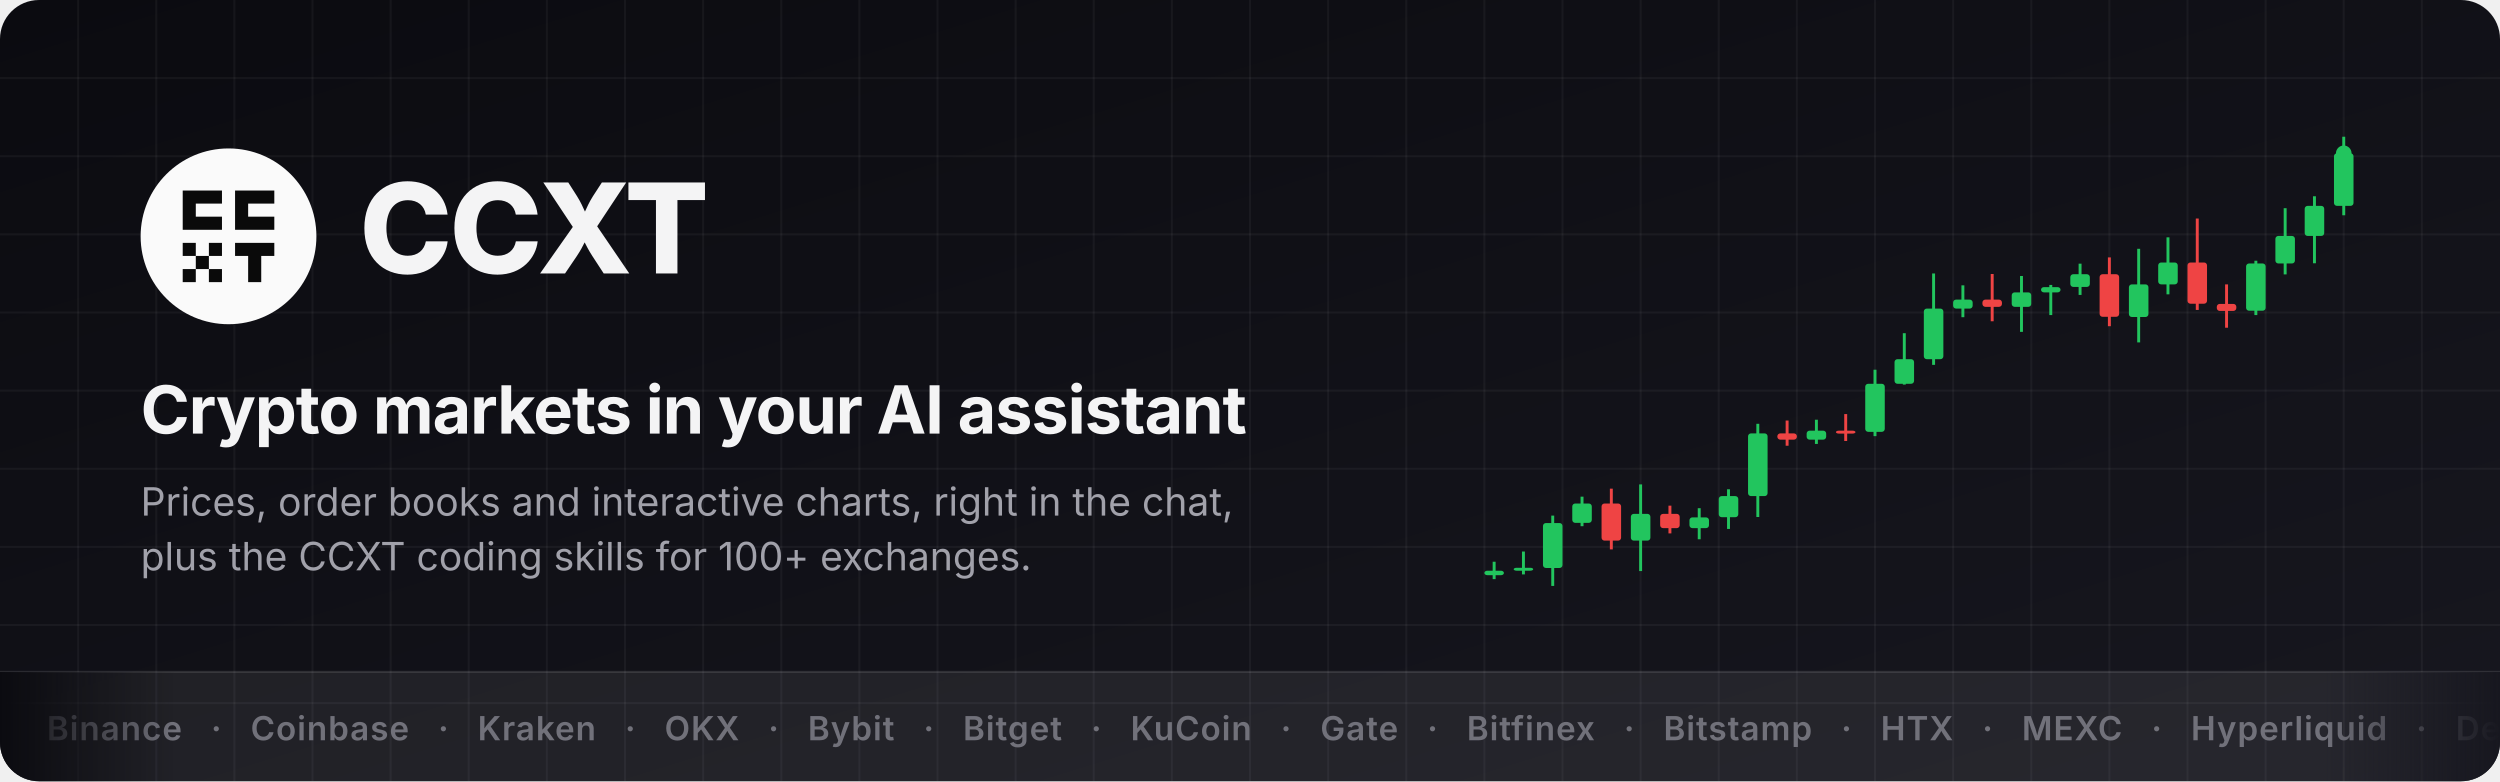
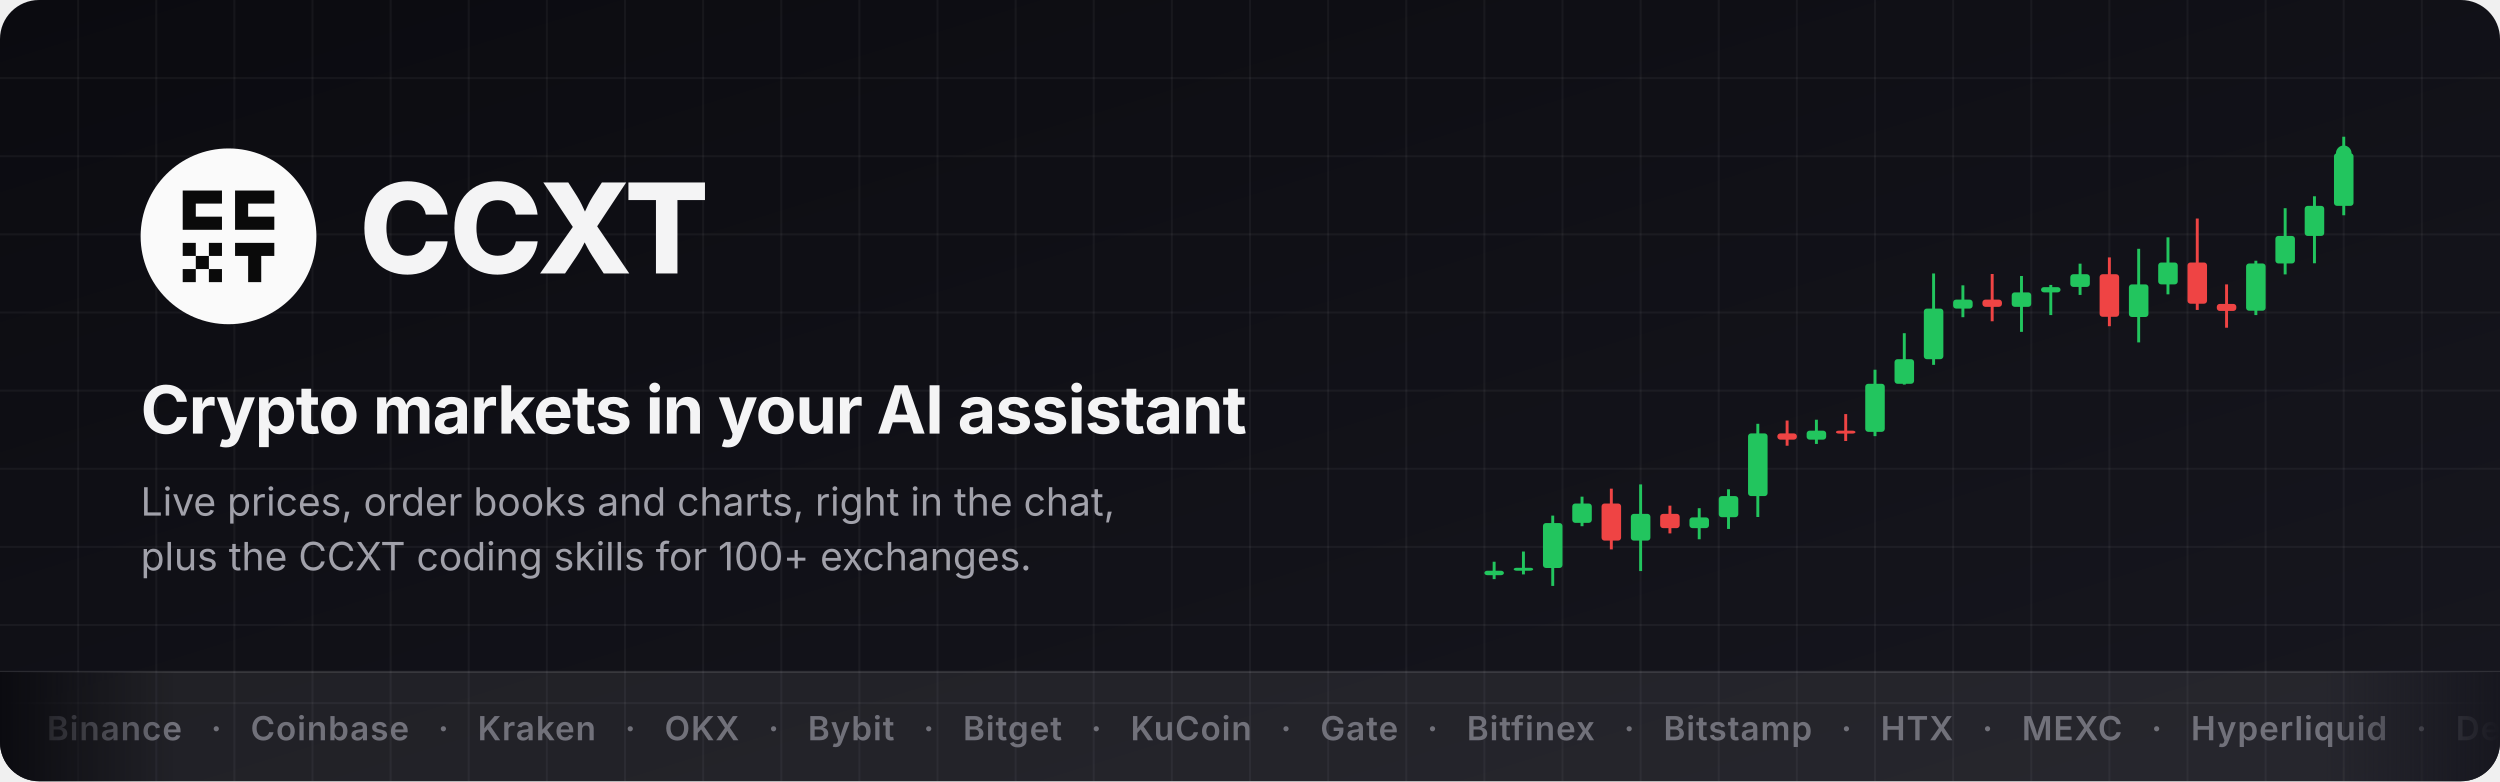
<svg xmlns="http://www.w3.org/2000/svg" width="1280" height="400" viewBox="0 0 1280 400" role="img" aria-label="CCXT for AI assistants">
  <style>
  .c { transform-box: fill-box; transform-origin: center bottom; animation: grow 9.0s ease-out infinite both; }
  @keyframes grow { 0% { opacity: 0; transform: scaleY(0.2); } 4% { opacity: 1; transform: scaleY(1); } 88% { opacity: 1; transform: scaleY(1); } 96%,100% { opacity: 0; transform: scaleY(1); } }
  .dot { animation: pulse 1.6s ease-in-out infinite; transform-box: fill-box; transform-origin: center; }
  @keyframes pulse { 0%,100% { opacity: .35; transform: scale(1); } 50% { opacity: 1; transform: scale(1.6); } }
  .tape { animation: scroll 40s linear infinite; }
  @keyframes scroll { from { transform: translateX(0); } to { transform: translateX(-50%); } }
  .fade { animation: in .8s ease-out both; }
  @keyframes in { from { opacity: 0; transform: translateY(8px); } to { opacity: 1; transform: none; } }
  @media (prefers-reduced-motion: reduce) { .c, .dot, .tape, .fade { animation: none; } }
</style>
  <defs>
    <linearGradient id="bg" x1="0" y1="0" x2="1" y2="1">
      <stop offset="0" stop-color="#0b0b10" />
      <stop offset="1" stop-color="#17171f" />
    </linearGradient>
    <linearGradient id="fadeR" x1="0" x2="1">
      <stop offset="0" stop-color="#17171f" stop-opacity="0" />
      <stop offset="1" stop-color="#17171f" />
    </linearGradient>
    <linearGradient id="fadeL" x1="0" x2="1">
      <stop offset="0" stop-color="#0b0b10" />
      <stop offset="1" stop-color="#0b0b10" stop-opacity="0" />
    </linearGradient>
    <clipPath id="clip">
      <rect width="1280" height="400" rx="20" />
    </clipPath>
  </defs>
  <g clip-path="url(#clip)">
    <rect width="1280" height="400" fill="url(#bg)" />
    <g stroke="#ffffff" stroke-opacity="0.045" stroke-width="1">
      <line x1="0" y1="40" x2="1280" y2="40" />
      <line x1="0" y1="80" x2="1280" y2="80" />
      <line x1="0" y1="120" x2="1280" y2="120" />
      <line x1="0" y1="160" x2="1280" y2="160" />
      <line x1="0" y1="200" x2="1280" y2="200" />
      <line x1="0" y1="240" x2="1280" y2="240" />
      <line x1="0" y1="280" x2="1280" y2="280" />
      <line x1="0" y1="320" x2="1280" y2="320" />
      <line x1="0" y1="360" x2="1280" y2="360" />
      <line x1="40" y1="0" x2="40" y2="400" />
      <line x1="80" y1="0" x2="80" y2="400" />
      <line x1="120" y1="0" x2="120" y2="400" />
      <line x1="160" y1="0" x2="160" y2="400" />
      <line x1="200" y1="0" x2="200" y2="400" />
      <line x1="240" y1="0" x2="240" y2="400" />
      <line x1="280" y1="0" x2="280" y2="400" />
      <line x1="320" y1="0" x2="320" y2="400" />
      <line x1="360" y1="0" x2="360" y2="400" />
      <line x1="400" y1="0" x2="400" y2="400" />
      <line x1="440" y1="0" x2="440" y2="400" />
      <line x1="480" y1="0" x2="480" y2="400" />
      <line x1="520" y1="0" x2="520" y2="400" />
      <line x1="560" y1="0" x2="560" y2="400" />
      <line x1="600" y1="0" x2="600" y2="400" />
      <line x1="640" y1="0" x2="640" y2="400" />
      <line x1="680" y1="0" x2="680" y2="400" />
      <line x1="720" y1="0" x2="720" y2="400" />
      <line x1="760" y1="0" x2="760" y2="400" />
      <line x1="800" y1="0" x2="800" y2="400" />
      <line x1="840" y1="0" x2="840" y2="400" />
      <line x1="880" y1="0" x2="880" y2="400" />
      <line x1="920" y1="0" x2="920" y2="400" />
      <line x1="960" y1="0" x2="960" y2="400" />
      <line x1="1000" y1="0" x2="1000" y2="400" />
      <line x1="1040" y1="0" x2="1040" y2="400" />
      <line x1="1080" y1="0" x2="1080" y2="400" />
      <line x1="1120" y1="0" x2="1120" y2="400" />
      <line x1="1160" y1="0" x2="1160" y2="400" />
      <line x1="1200" y1="0" x2="1200" y2="400" />
      <line x1="1240" y1="0" x2="1240" y2="400" />
    </g>
    <g class="fade">
      <g transform="translate(72 76) scale(1.0)">
        <circle fill="#fafafa" cx="45" cy="45" r="45" />
        <g fill="#0a0a0a" transform="translate(45 45) scale(0.67) translate(-45 -45)">
          <path d="M10 10h30v10H20v10h20v10H10z" />
          <path d="M50 10h30v10H60v10h20v10H50z" />
          <rect x="10" y="50" width="10" height="10" />
          <rect x="30" y="50" width="10" height="10" />
          <rect x="20" y="60" width="10" height="10" />
          <rect x="10" y="70" width="10" height="10" />
          <rect x="30" y="70" width="10" height="10" />
          <path d="M50 50h30v10H70v20h-10V60H50z" />
        </g>
      </g>
      <text x="184" y="140" font-family="-apple-system,BlinkMacSystemFont,'Segoe UI',Inter,Roboto,Helvetica,Arial,sans-serif" font-size="64" font-weight="800" fill="#f4f4f5" letter-spacing="-1.5">CCXT</text>
      <text x="72" y="222" font-family="-apple-system,BlinkMacSystemFont,'Segoe UI',Inter,Roboto,Helvetica,Arial,sans-serif" font-size="34" font-weight="700" fill="#f4f4f5" letter-spacing="-0.5">Crypto markets in your AI assistant</text>
-       <text x="72" y="264" font-family="-apple-system,BlinkMacSystemFont,'Segoe UI',Inter,Roboto,Helvetica,Arial,sans-serif" font-size="20" fill="#a1a1aa">Prices, order books and interactive charts, right in the chat,</text>
+       <text x="72" y="264" font-family="-apple-system,BlinkMacSystemFont,'Segoe UI',Inter,Roboto,Helvetica,Arial,sans-serif" font-size="20" fill="#a1a1aa">Live prices, order books and charts, right in the chat,</text>
      <text x="72" y="292" font-family="-apple-system,BlinkMacSystemFont,'Segoe UI',Inter,Roboto,Helvetica,Arial,sans-serif" font-size="20" fill="#a1a1aa">plus the CCXT coding skills for 100+ exchanges.</text>
    </g>
    <g>
      <g class="c" style="animation-delay:0.0s">
        <line x1="765" y1="287.6" x2="765" y2="296.5" stroke="#22c55e" stroke-width="1.5" />
        <rect x="760" y="292.2" width="10" height="2.3" rx="1.5" fill="#22c55e" />
      </g>
      <g class="c" style="animation-delay:0.12s">
        <line x1="780" y1="282.4" x2="780" y2="294.1" stroke="#22c55e" stroke-width="1.5" />
        <rect x="775" y="290.7" width="10" height="1.5" rx="1.5" fill="#22c55e" />
      </g>
      <g class="c" style="animation-delay:0.24s">
        <line x1="795" y1="264.0" x2="795" y2="300.0" stroke="#22c55e" stroke-width="1.5" />
        <rect x="790" y="267.8" width="10" height="23.0" rx="1.5" fill="#22c55e" />
      </g>
      <g class="c" style="animation-delay:0.36s">
        <line x1="810" y1="254.3" x2="810" y2="269.4" stroke="#22c55e" stroke-width="1.5" />
        <rect x="805" y="257.8" width="10" height="9.9" rx="1.5" fill="#22c55e" />
      </g>
      <g class="c" style="animation-delay:0.48s">
        <line x1="825" y1="250.2" x2="825" y2="281.3" stroke="#ef4444" stroke-width="1.5" />
        <rect x="820" y="257.8" width="10" height="19.0" rx="1.5" fill="#ef4444" />
      </g>
      <g class="c" style="animation-delay:0.6s">
        <line x1="840" y1="248.0" x2="840" y2="292.4" stroke="#22c55e" stroke-width="1.5" />
        <rect x="835" y="263.1" width="10" height="13.7" rx="1.5" fill="#22c55e" />
      </g>
      <g class="c" style="animation-delay:0.72s">
        <line x1="855" y1="258.9" x2="855" y2="273.1" stroke="#ef4444" stroke-width="1.5" />
        <rect x="850" y="263.1" width="10" height="7.3" rx="1.5" fill="#ef4444" />
      </g>
      <g class="c" style="animation-delay:0.84s">
        <line x1="870" y1="260.2" x2="870" y2="276.1" stroke="#22c55e" stroke-width="1.5" />
        <rect x="865" y="264.9" width="10" height="5.5" rx="1.5" fill="#22c55e" />
      </g>
      <g class="c" style="animation-delay:0.96s">
        <line x1="885" y1="250.5" x2="885" y2="270.8" stroke="#22c55e" stroke-width="1.5" />
        <rect x="880" y="254.0" width="10" height="10.8" rx="1.5" fill="#22c55e" />
      </g>
      <g class="c" style="animation-delay:1.08s">
        <line x1="900" y1="217.0" x2="900" y2="264.7" stroke="#22c55e" stroke-width="1.5" />
        <rect x="895" y="221.9" width="10" height="32.1" rx="1.5" fill="#22c55e" />
      </g>
      <g class="c" style="animation-delay:1.2s">
        <line x1="915" y1="215.3" x2="915" y2="228.2" stroke="#ef4444" stroke-width="1.5" />
        <rect x="910" y="221.9" width="10" height="3.2" rx="1.5" fill="#ef4444" />
      </g>
      <g class="c" style="animation-delay:1.32s">
        <line x1="930" y1="214.9" x2="930" y2="227.3" stroke="#22c55e" stroke-width="1.5" />
        <rect x="925" y="220.5" width="10" height="4.6" rx="1.5" fill="#22c55e" />
      </g>
      <g class="c" style="animation-delay:1.44s">
        <line x1="945" y1="212.0" x2="945" y2="225.8" stroke="#ef4444" stroke-width="1.5" />
        <rect x="940" y="220.5" width="10" height="1.5" rx="1.5" fill="#ef4444" />
      </g>
      <g class="c" style="animation-delay:1.56s">
        <line x1="960" y1="189.3" x2="960" y2="223.3" stroke="#22c55e" stroke-width="1.5" />
        <rect x="955" y="196.5" width="10" height="24.6" rx="1.5" fill="#22c55e" />
      </g>
      <g class="c" style="animation-delay:1.68s">
        <line x1="975" y1="170.6" x2="975" y2="196.9" stroke="#22c55e" stroke-width="1.5" />
        <rect x="970" y="183.9" width="10" height="12.6" rx="1.5" fill="#22c55e" />
      </g>
      <g class="c" style="animation-delay:1.8s">
        <line x1="990" y1="140.0" x2="990" y2="186.8" stroke="#22c55e" stroke-width="1.5" />
        <rect x="985" y="158.0" width="10" height="25.9" rx="1.5" fill="#22c55e" />
      </g>
      <g class="c" style="animation-delay:1.92s">
        <line x1="1005" y1="146.1" x2="1005" y2="162.4" stroke="#22c55e" stroke-width="1.5" />
        <rect x="1000" y="153.4" width="10" height="4.6" rx="1.5" fill="#22c55e" />
      </g>
      <g class="c" style="animation-delay:2.04s">
        <line x1="1020" y1="140.3" x2="1020" y2="164.5" stroke="#ef4444" stroke-width="1.5" />
        <rect x="1015" y="153.4" width="10" height="3.7" rx="1.5" fill="#ef4444" />
      </g>
      <g class="c" style="animation-delay:2.16s">
        <line x1="1035" y1="141.3" x2="1035" y2="169.9" stroke="#22c55e" stroke-width="1.5" />
        <rect x="1030" y="149.7" width="10" height="7.4" rx="1.5" fill="#22c55e" />
      </g>
      <g class="c" style="animation-delay:2.28s">
        <line x1="1050" y1="145.9" x2="1050" y2="161.3" stroke="#22c55e" stroke-width="1.5" />
        <rect x="1045" y="147.0" width="10" height="2.7" rx="1.5" fill="#22c55e" />
      </g>
      <g class="c" style="animation-delay:2.4s">
        <line x1="1065" y1="135.0" x2="1065" y2="151.0" stroke="#22c55e" stroke-width="1.5" />
        <rect x="1060" y="140.4" width="10" height="6.5" rx="1.5" fill="#22c55e" />
      </g>
      <g class="c" style="animation-delay:2.52s">
        <line x1="1080" y1="131.8" x2="1080" y2="167.0" stroke="#ef4444" stroke-width="1.5" />
        <rect x="1075" y="140.4" width="10" height="21.8" rx="1.5" fill="#ef4444" />
      </g>
      <g class="c" style="animation-delay:2.64s">
        <line x1="1095" y1="127.4" x2="1095" y2="175.3" stroke="#22c55e" stroke-width="1.5" />
        <rect x="1090" y="145.6" width="10" height="16.7" rx="1.5" fill="#22c55e" />
      </g>
      <g class="c" style="animation-delay:2.76s">
        <line x1="1110" y1="121.5" x2="1110" y2="150.7" stroke="#22c55e" stroke-width="1.5" />
        <rect x="1105" y="134.4" width="10" height="11.2" rx="1.5" fill="#22c55e" />
      </g>
      <g class="c" style="animation-delay:2.88s">
        <line x1="1125" y1="111.9" x2="1125" y2="158.7" stroke="#ef4444" stroke-width="1.5" />
        <rect x="1120" y="134.4" width="10" height="21.1" rx="1.5" fill="#ef4444" />
      </g>
      <g class="c" style="animation-delay:3.0s">
        <line x1="1140" y1="145.6" x2="1140" y2="167.8" stroke="#ef4444" stroke-width="1.5" />
        <rect x="1135" y="155.6" width="10" height="3.6" rx="1.5" fill="#ef4444" />
      </g>
      <g class="c" style="animation-delay:3.12s">
        <line x1="1155" y1="133.5" x2="1155" y2="161.3" stroke="#22c55e" stroke-width="1.5" />
        <rect x="1150" y="134.9" width="10" height="24.2" rx="1.5" fill="#22c55e" />
      </g>
      <g class="c" style="animation-delay:3.24s">
        <line x1="1170" y1="106.6" x2="1170" y2="140.5" stroke="#22c55e" stroke-width="1.5" />
        <rect x="1165" y="120.8" width="10" height="14.1" rx="1.5" fill="#22c55e" />
      </g>
      <g class="c" style="animation-delay:3.36s">
        <line x1="1185" y1="100.5" x2="1185" y2="134.8" stroke="#22c55e" stroke-width="1.5" />
        <rect x="1180" y="105.4" width="10" height="15.4" rx="1.5" fill="#22c55e" />
      </g>
      <g class="c" style="animation-delay:3.48s">
        <line x1="1200" y1="70.0" x2="1200" y2="110.2" stroke="#22c55e" stroke-width="1.5" />
        <rect x="1195" y="78.5" width="10" height="26.9" rx="1.5" fill="#22c55e" />
      </g>
    </g>
    <circle class="dot" cx="1200" cy="78.5" r="4" fill="#22c55e" />
    <rect x="0" y="344" width="1280" height="56" fill="#ffffff" fill-opacity="0.07" />
    <line x1="0" y1="344" x2="1280" y2="344" stroke="#ffffff" stroke-opacity="0.12" />
    <g class="tape">
      <text x="24" y="379" font-family="-apple-system,BlinkMacSystemFont,'Segoe UI',Inter,Roboto,Helvetica,Arial,sans-serif" font-size="17" font-weight="600" fill="#71717a" letter-spacing="0.5" xml:space="preserve">Binance   ·   Coinbase   ·   Kraken   ·   OKX   ·   Bybit   ·   Bitget   ·   KuCoin   ·   Gate   ·   Bitfinex   ·   Bitstamp   ·   HTX   ·   MEXC   ·   Hyperliquid   ·   Deribit   ·   BitMEX   ·   Gemini   ·   Upbit   ·   Bitvavo   ·   Polymarket   ·   Kalshi   ·   Binance   ·   Coinbase   ·   Kraken   ·   OKX   ·   Bybit   ·   Bitget   ·   KuCoin   ·   Gate   ·   Bitfinex   ·   Bitstamp   ·   HTX   ·   MEXC   ·   Hyperliquid   ·   Deribit   ·   BitMEX   ·   Gemini   ·   Upbit   ·   Bitvavo   ·   Polymarket   ·   Kalshi   ·   </text>
    </g>
    <rect x="0" y="344" width="90" height="56" fill="url(#fadeL)" />
    <rect x="1190" y="344" width="90" height="56" fill="url(#fadeR)" />
  </g>
</svg>
